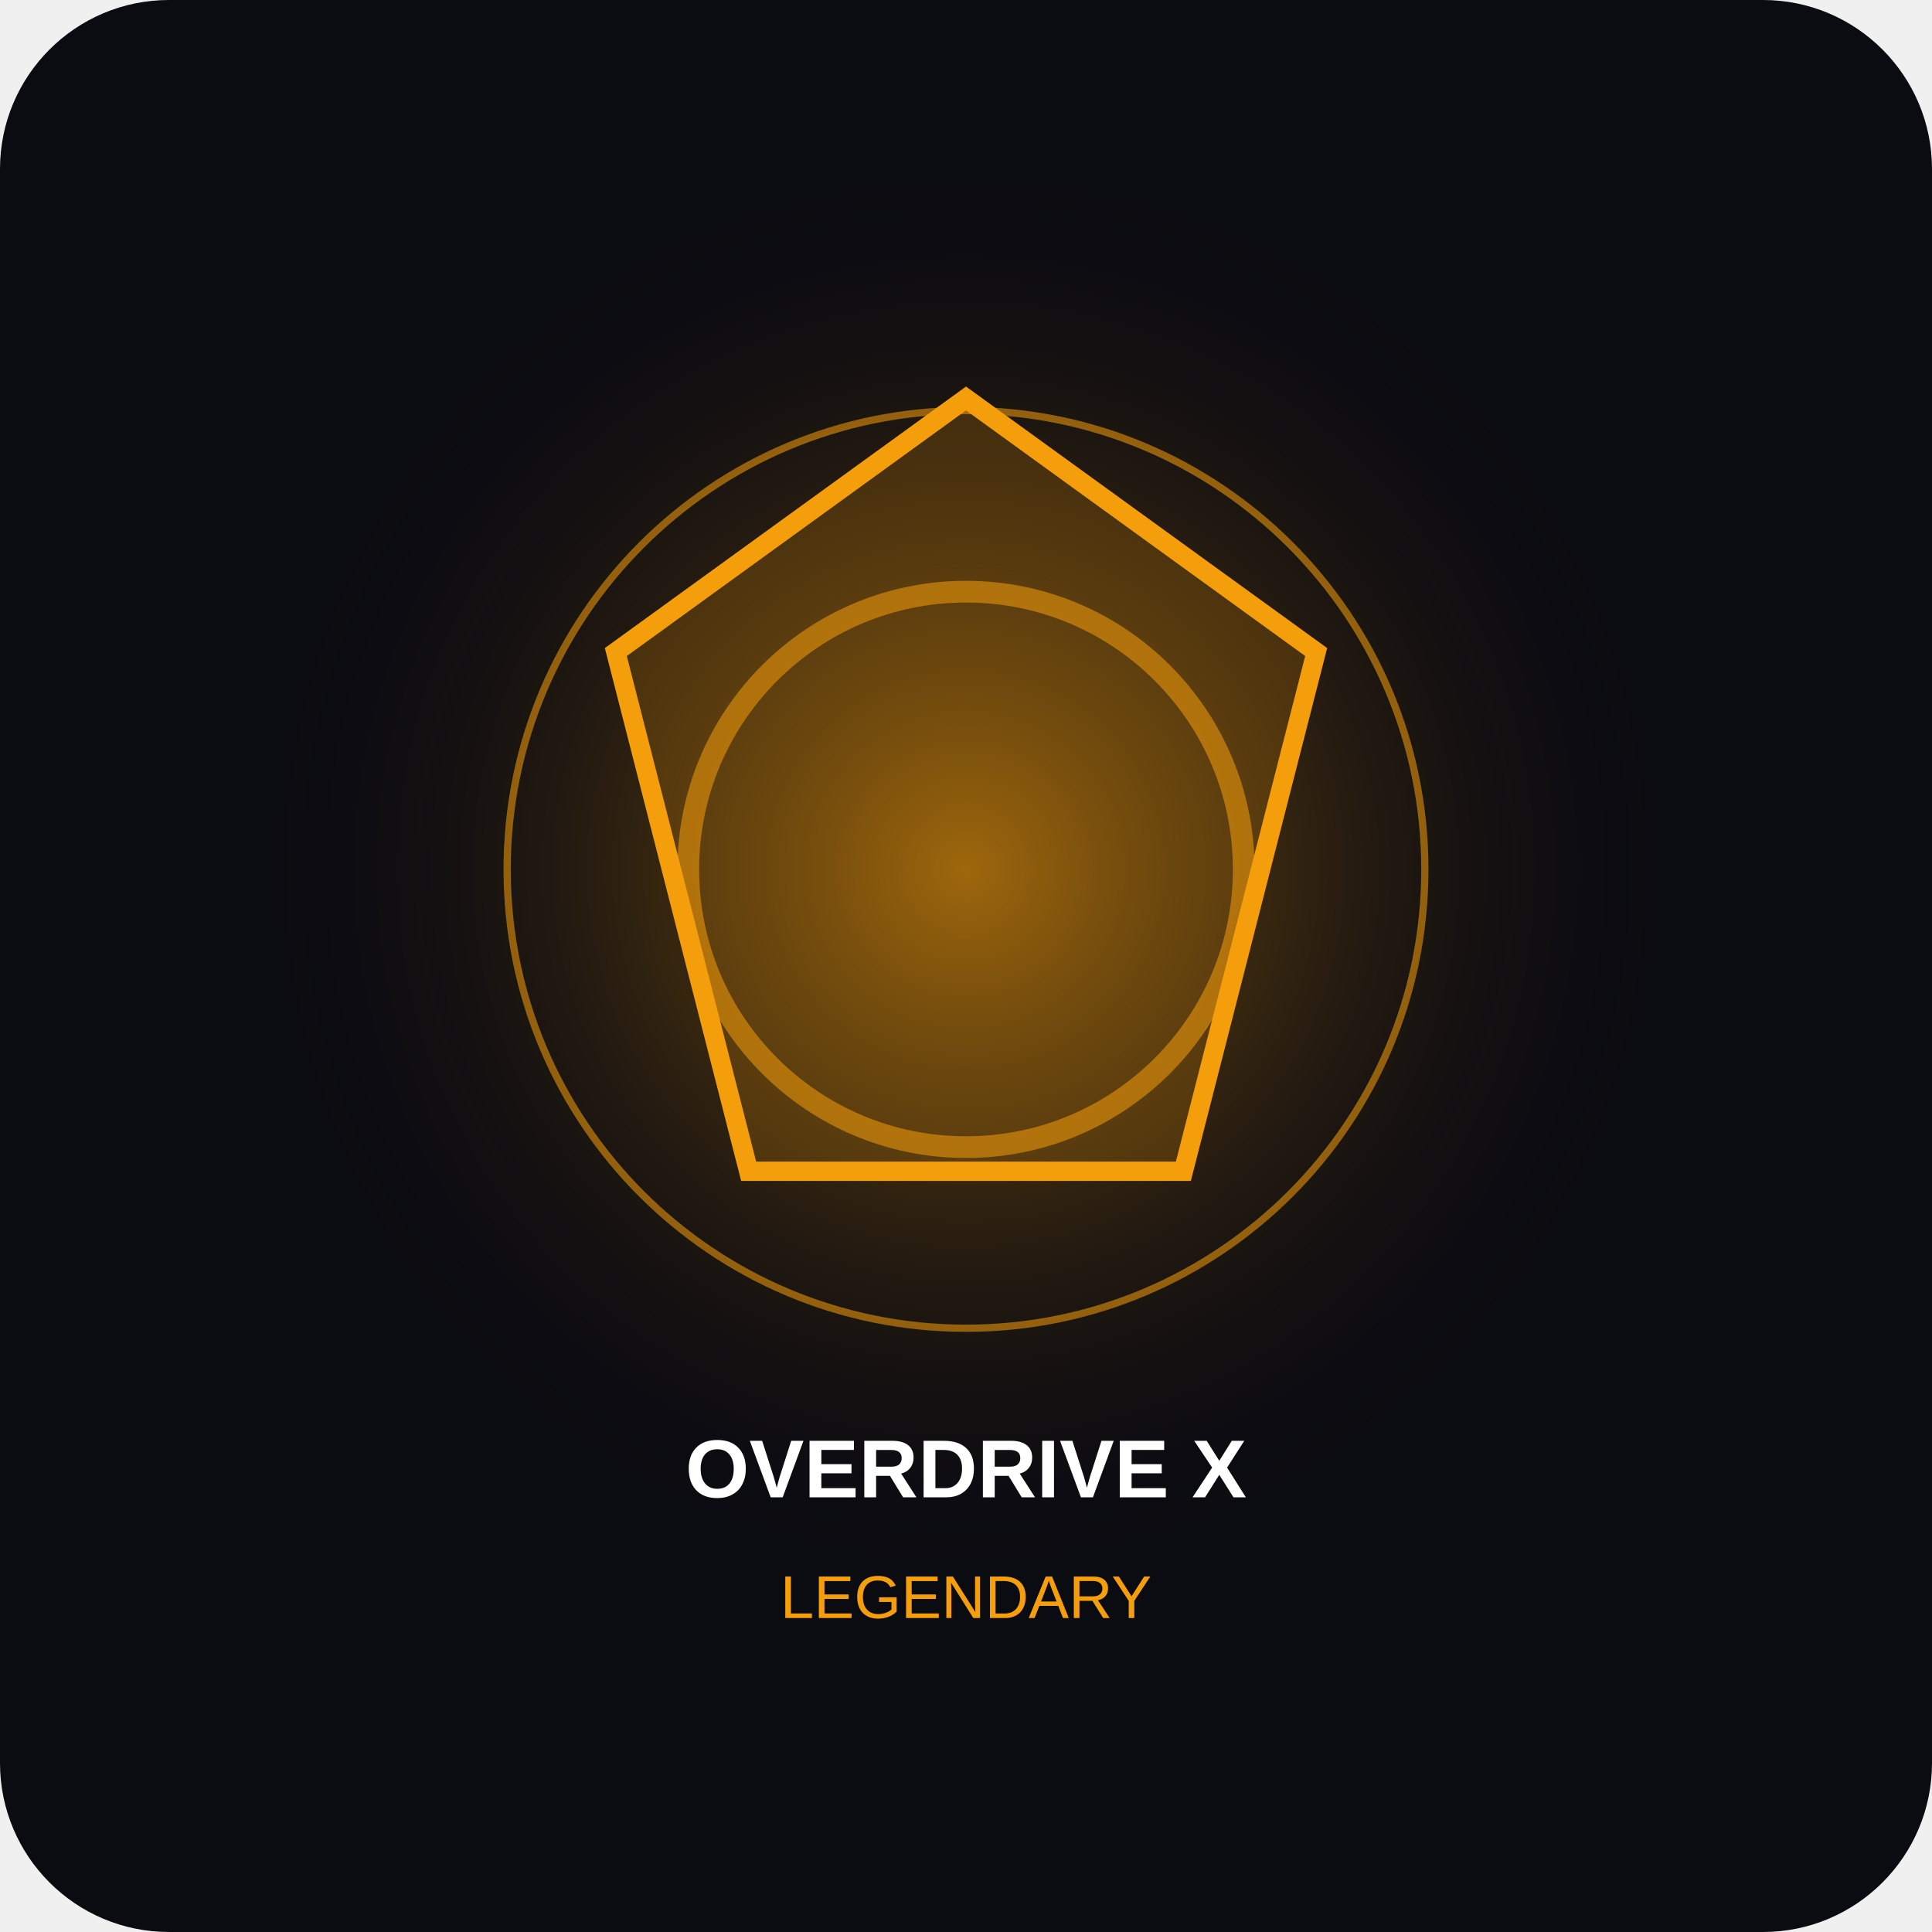
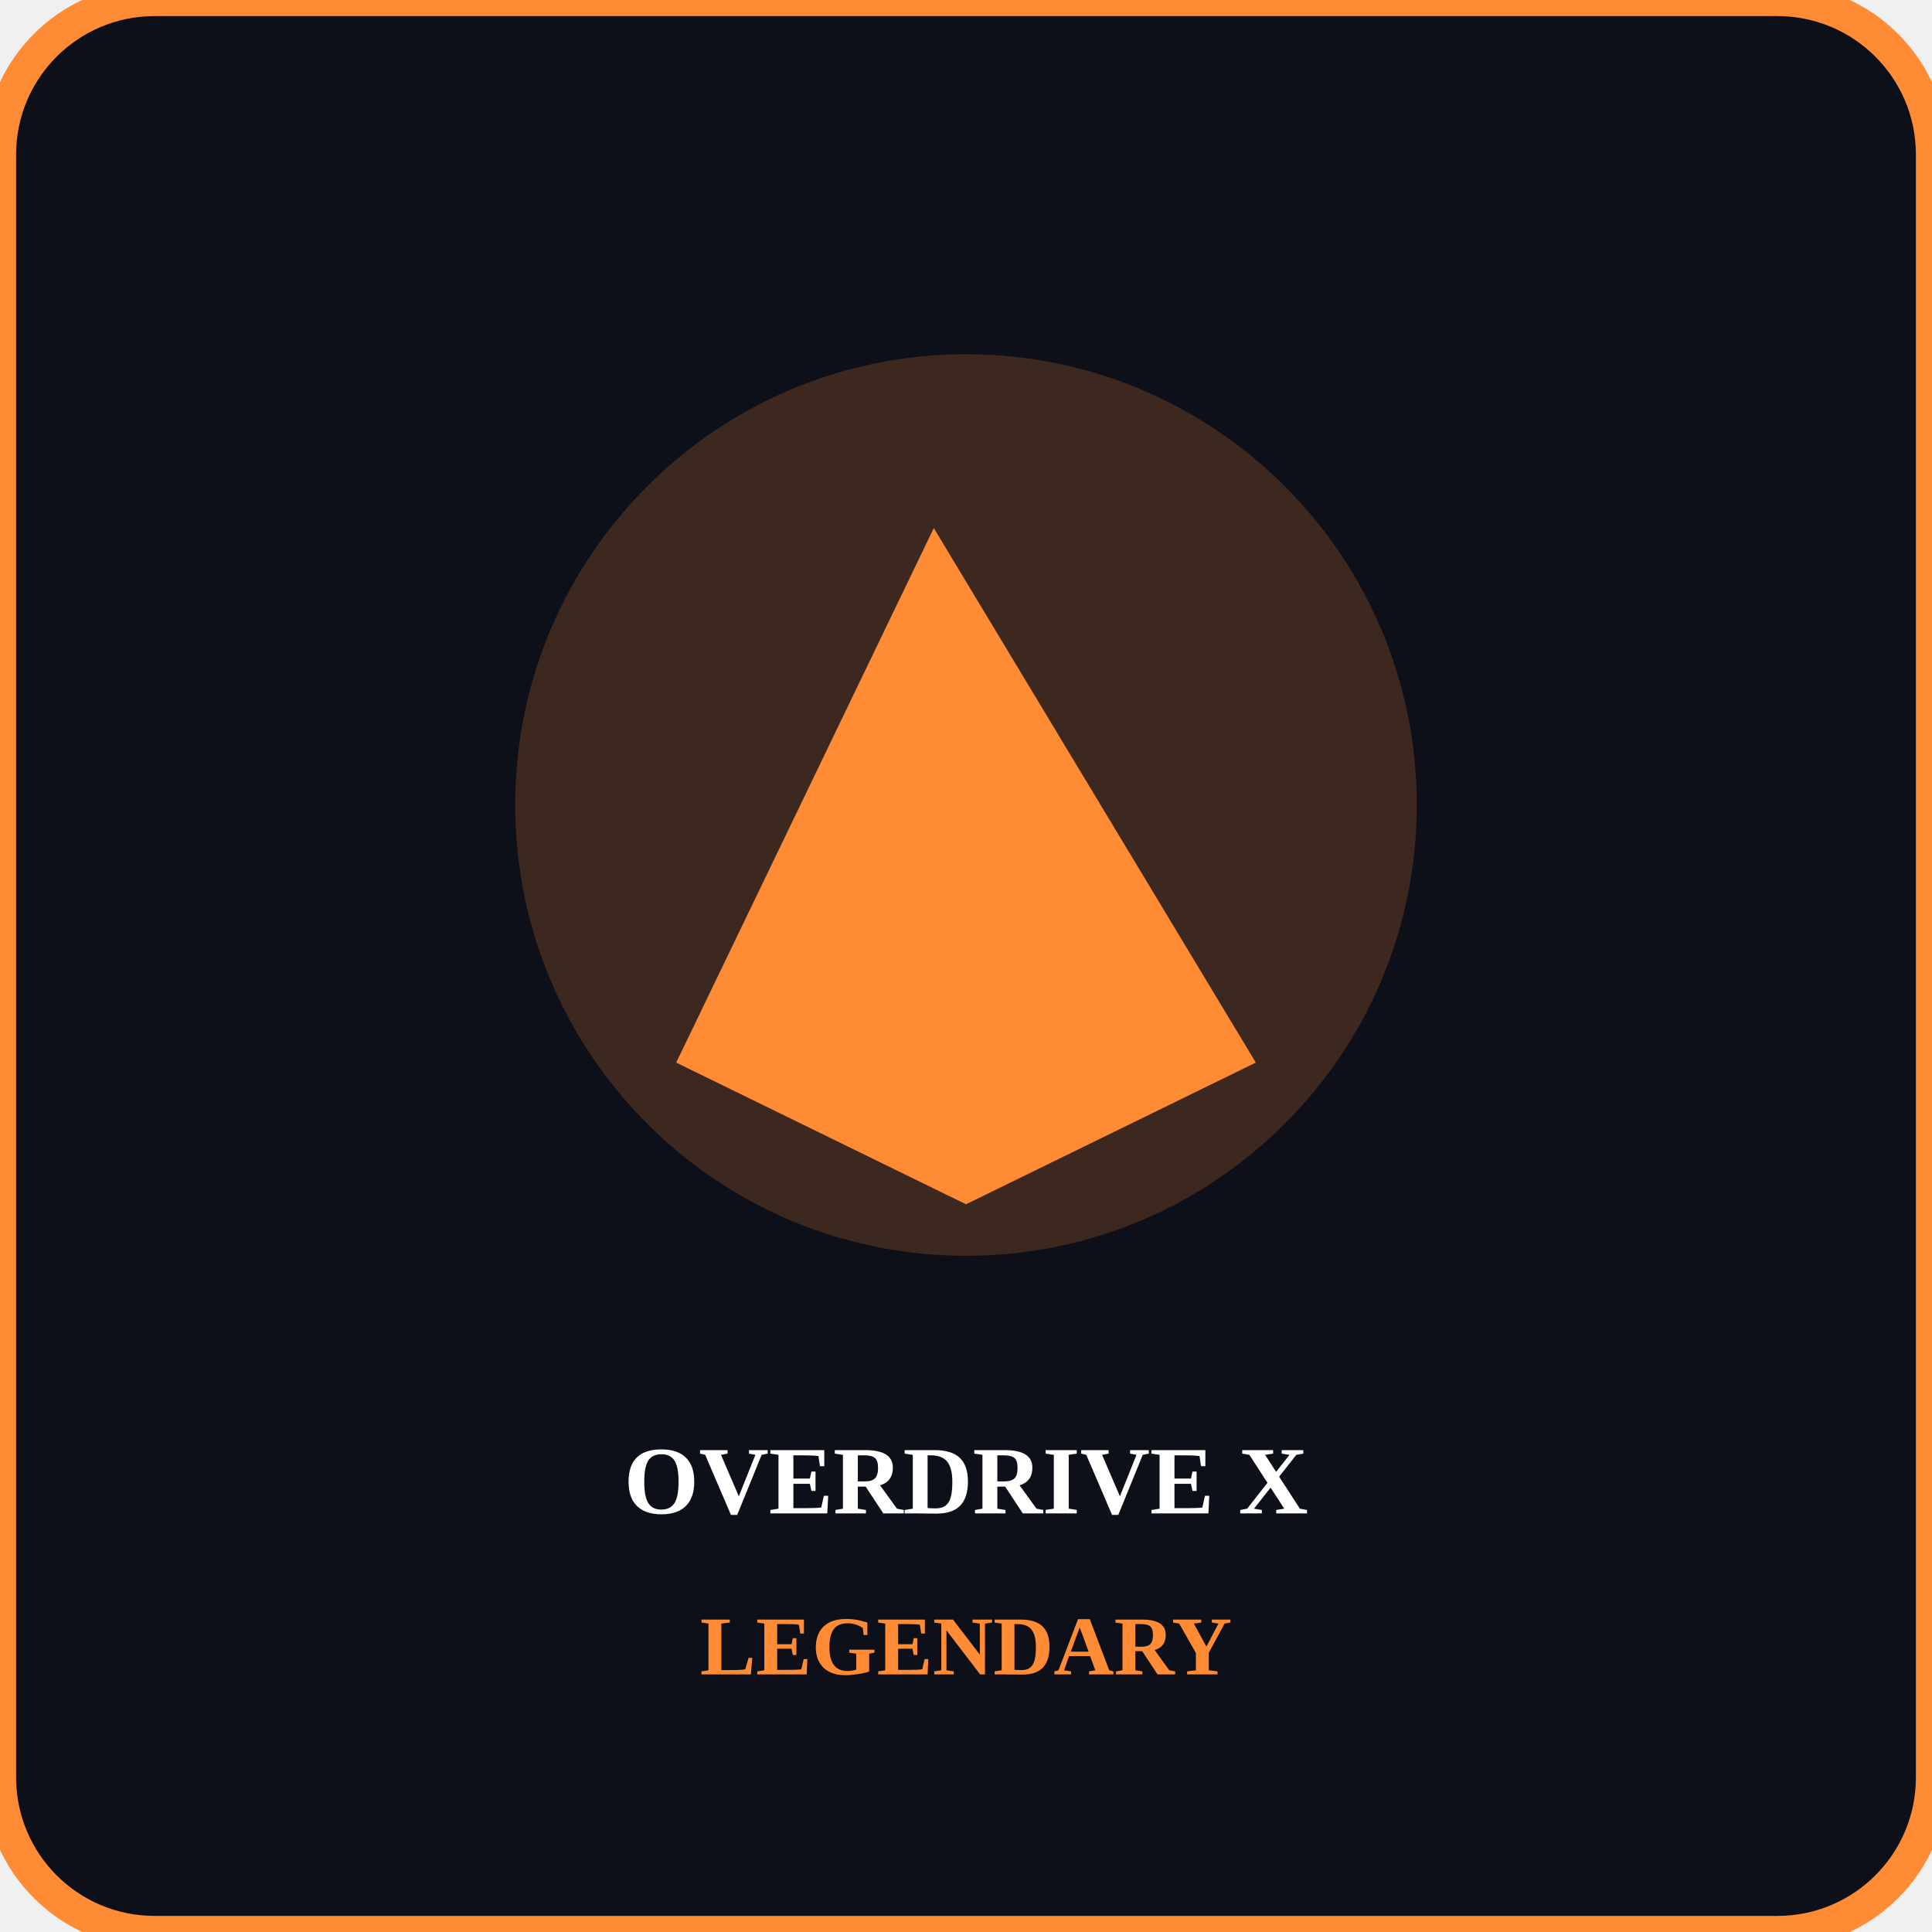
- <svg xmlns="http://www.w3.org/2000/svg" viewBox="0 0 800 800">
-   <defs>
-     <radialGradient id="g">
-       <stop stop-color="#f59e0b" stop-opacity=".55" />
-       <stop offset="1" stop-color="#06060b" stop-opacity="0" />
-     </radialGradient>
-   </defs>
-   <rect width="800" height="800" rx="70" fill="#0b0b12" />
-   <circle cx="400" cy="360" r="300" fill="url(#g)" />
-   <g fill="none" stroke="#f59e0b" opacity=".55">
-     <circle cx="400" cy="360" r="190" stroke-width="3" />
-     <circle cx="400" cy="360" r="115" stroke-width="9" />
-   </g>
-   <path d="M400 165L545 270L490 485L310 485L255 270Z" fill="#f59e0b" fill-opacity=".18" stroke="#f59e0b" stroke-width="8" />
-   <text x="400" y="620" text-anchor="middle" font-family="Arial" font-weight="800" font-size="34" fill="white">OVERDRIVE X</text>
-   <text x="400" y="670" text-anchor="middle" font-family="Arial" font-size="25" fill="#f59e0b">LEGENDARY</text>
+ <svg xmlns="http://www.w3.org/2000/svg" viewBox="0 0 300 300">
+   <rect width="300" height="300" rx="24" fill="#0d0f19" stroke="#ff8b35" stroke-width="5" />
+   <circle cx="150" cy="125" r="70" fill="#ff8b35" opacity=".2" />
+   <path d="M105 165L145 82L195 165L150 187Z" fill="#ff8b35" />
+   <text x="150" y="235" text-anchor="middle" fill="white" font-size="15" font-weight="800">OVERDRIVE X</text>
+   <text x="150" y="260" text-anchor="middle" fill="#ff8b35" font-size="13" font-weight="800">LEGENDARY</text>
</svg>
